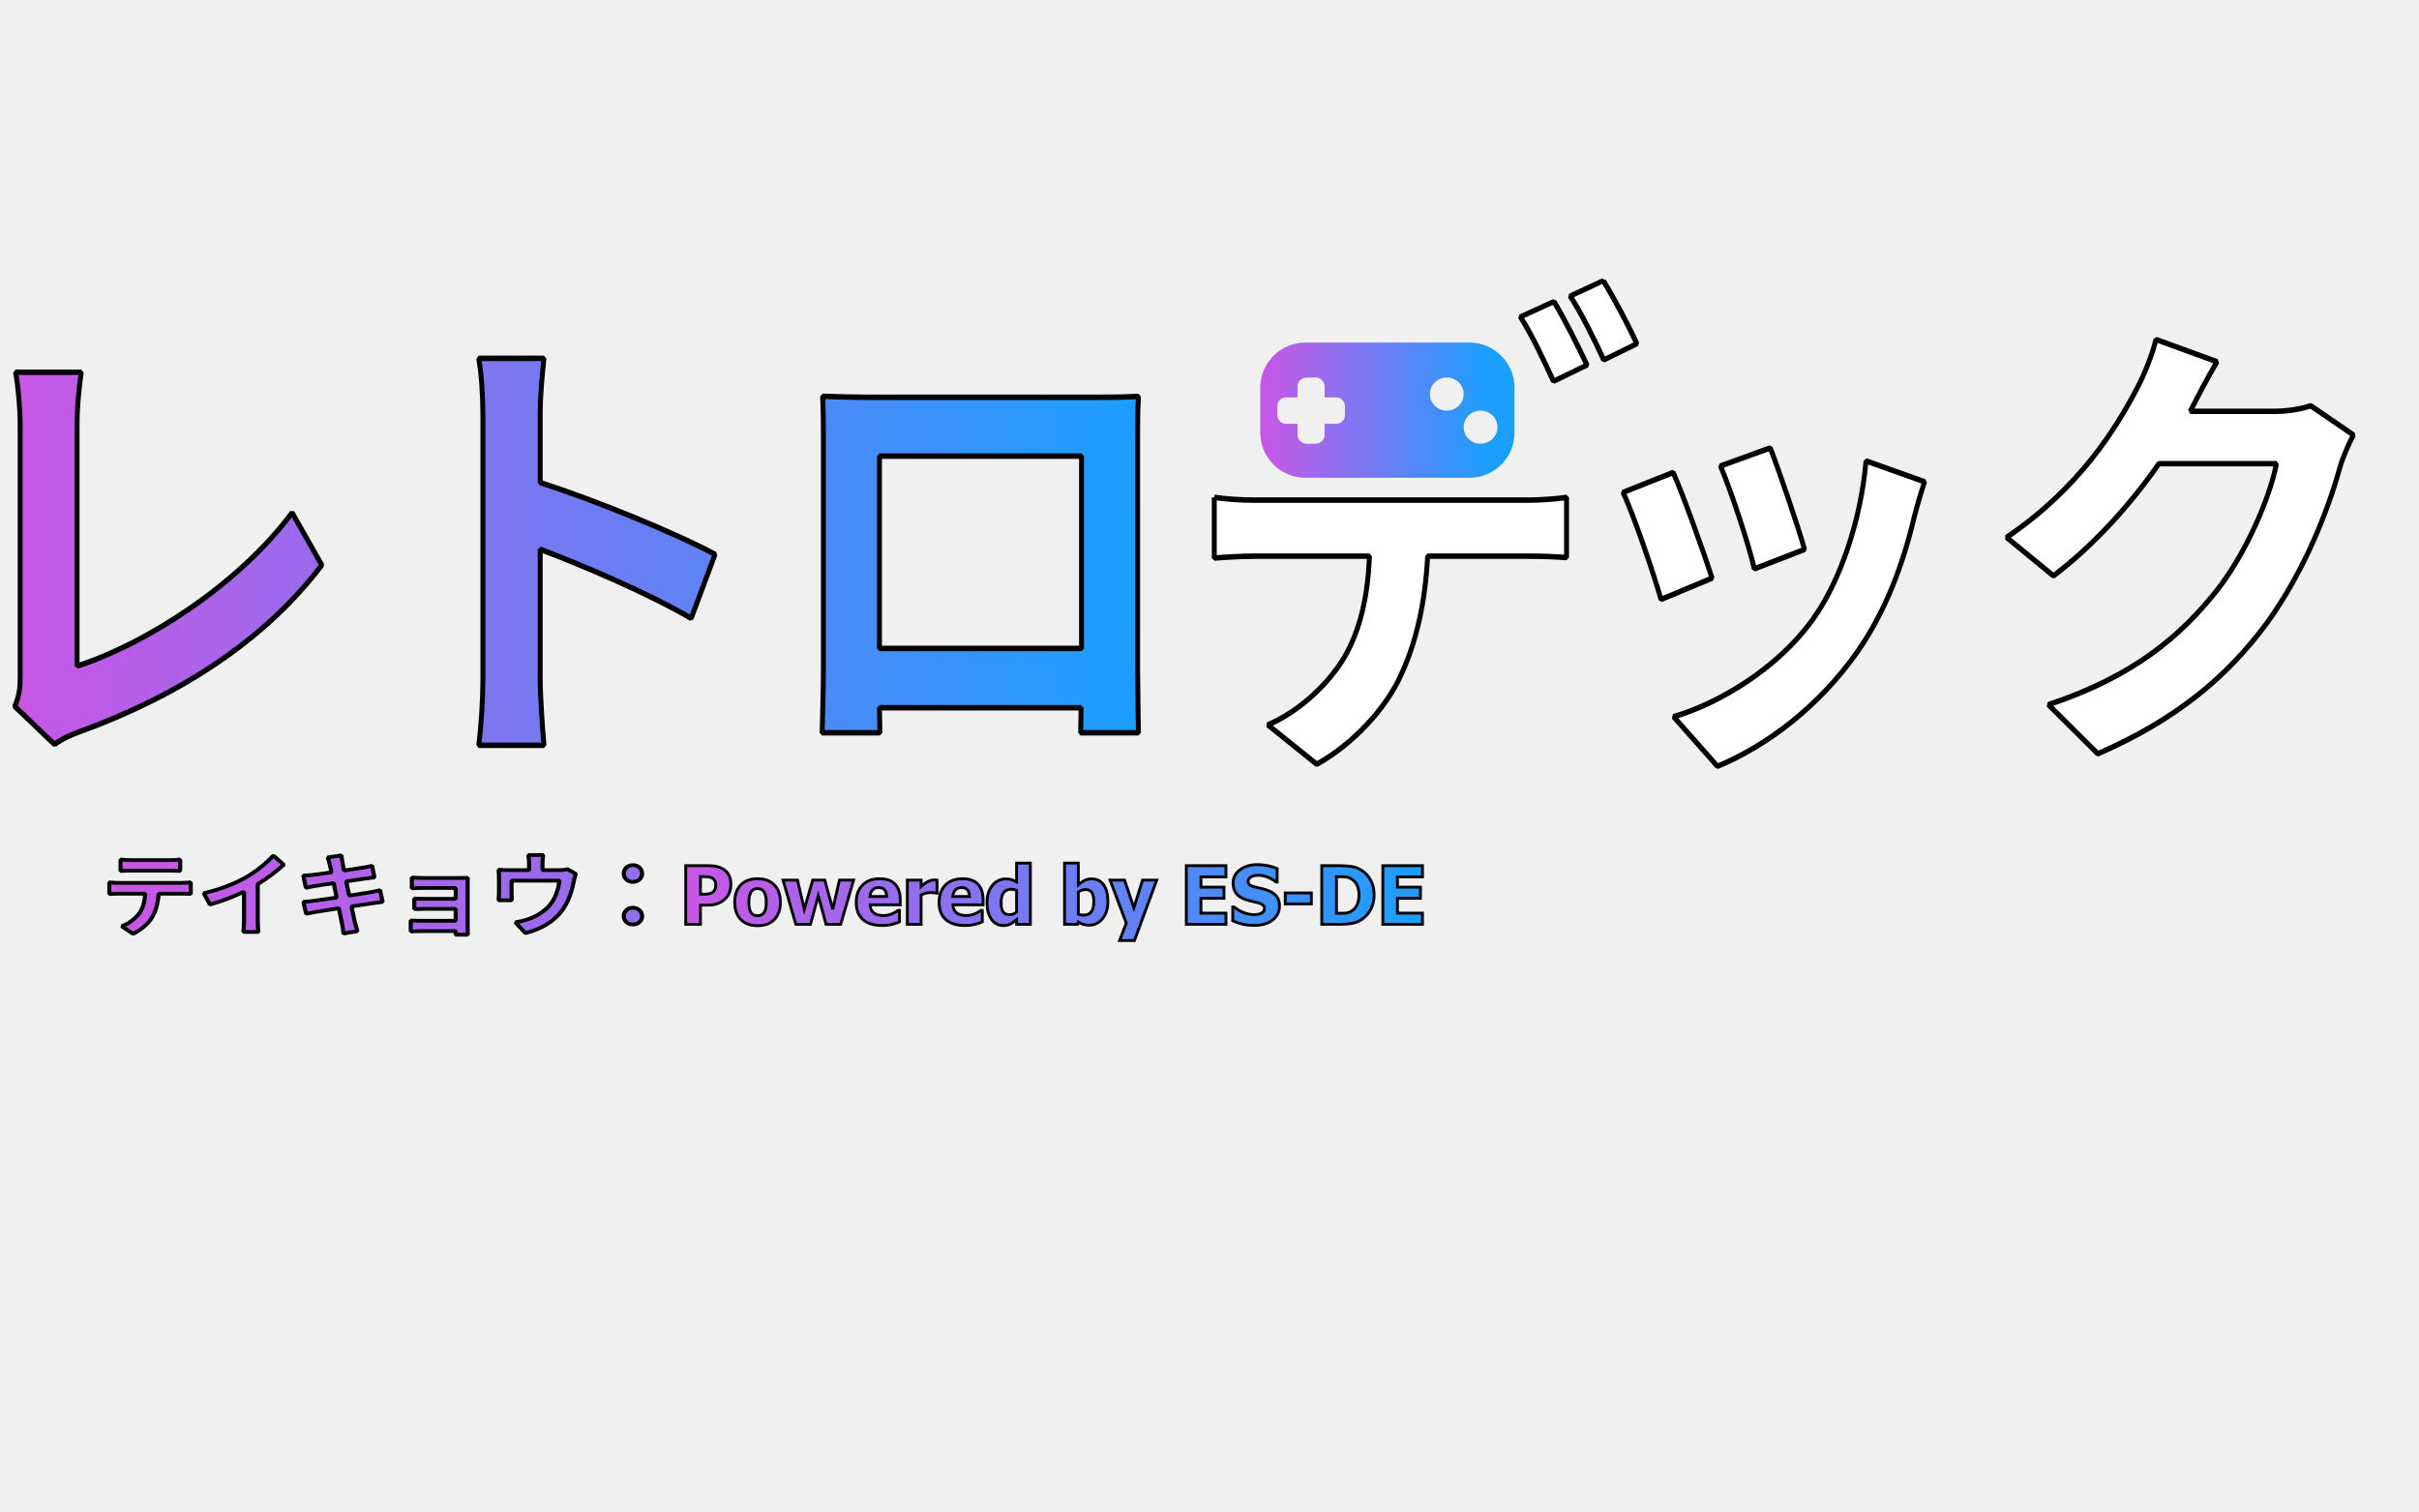
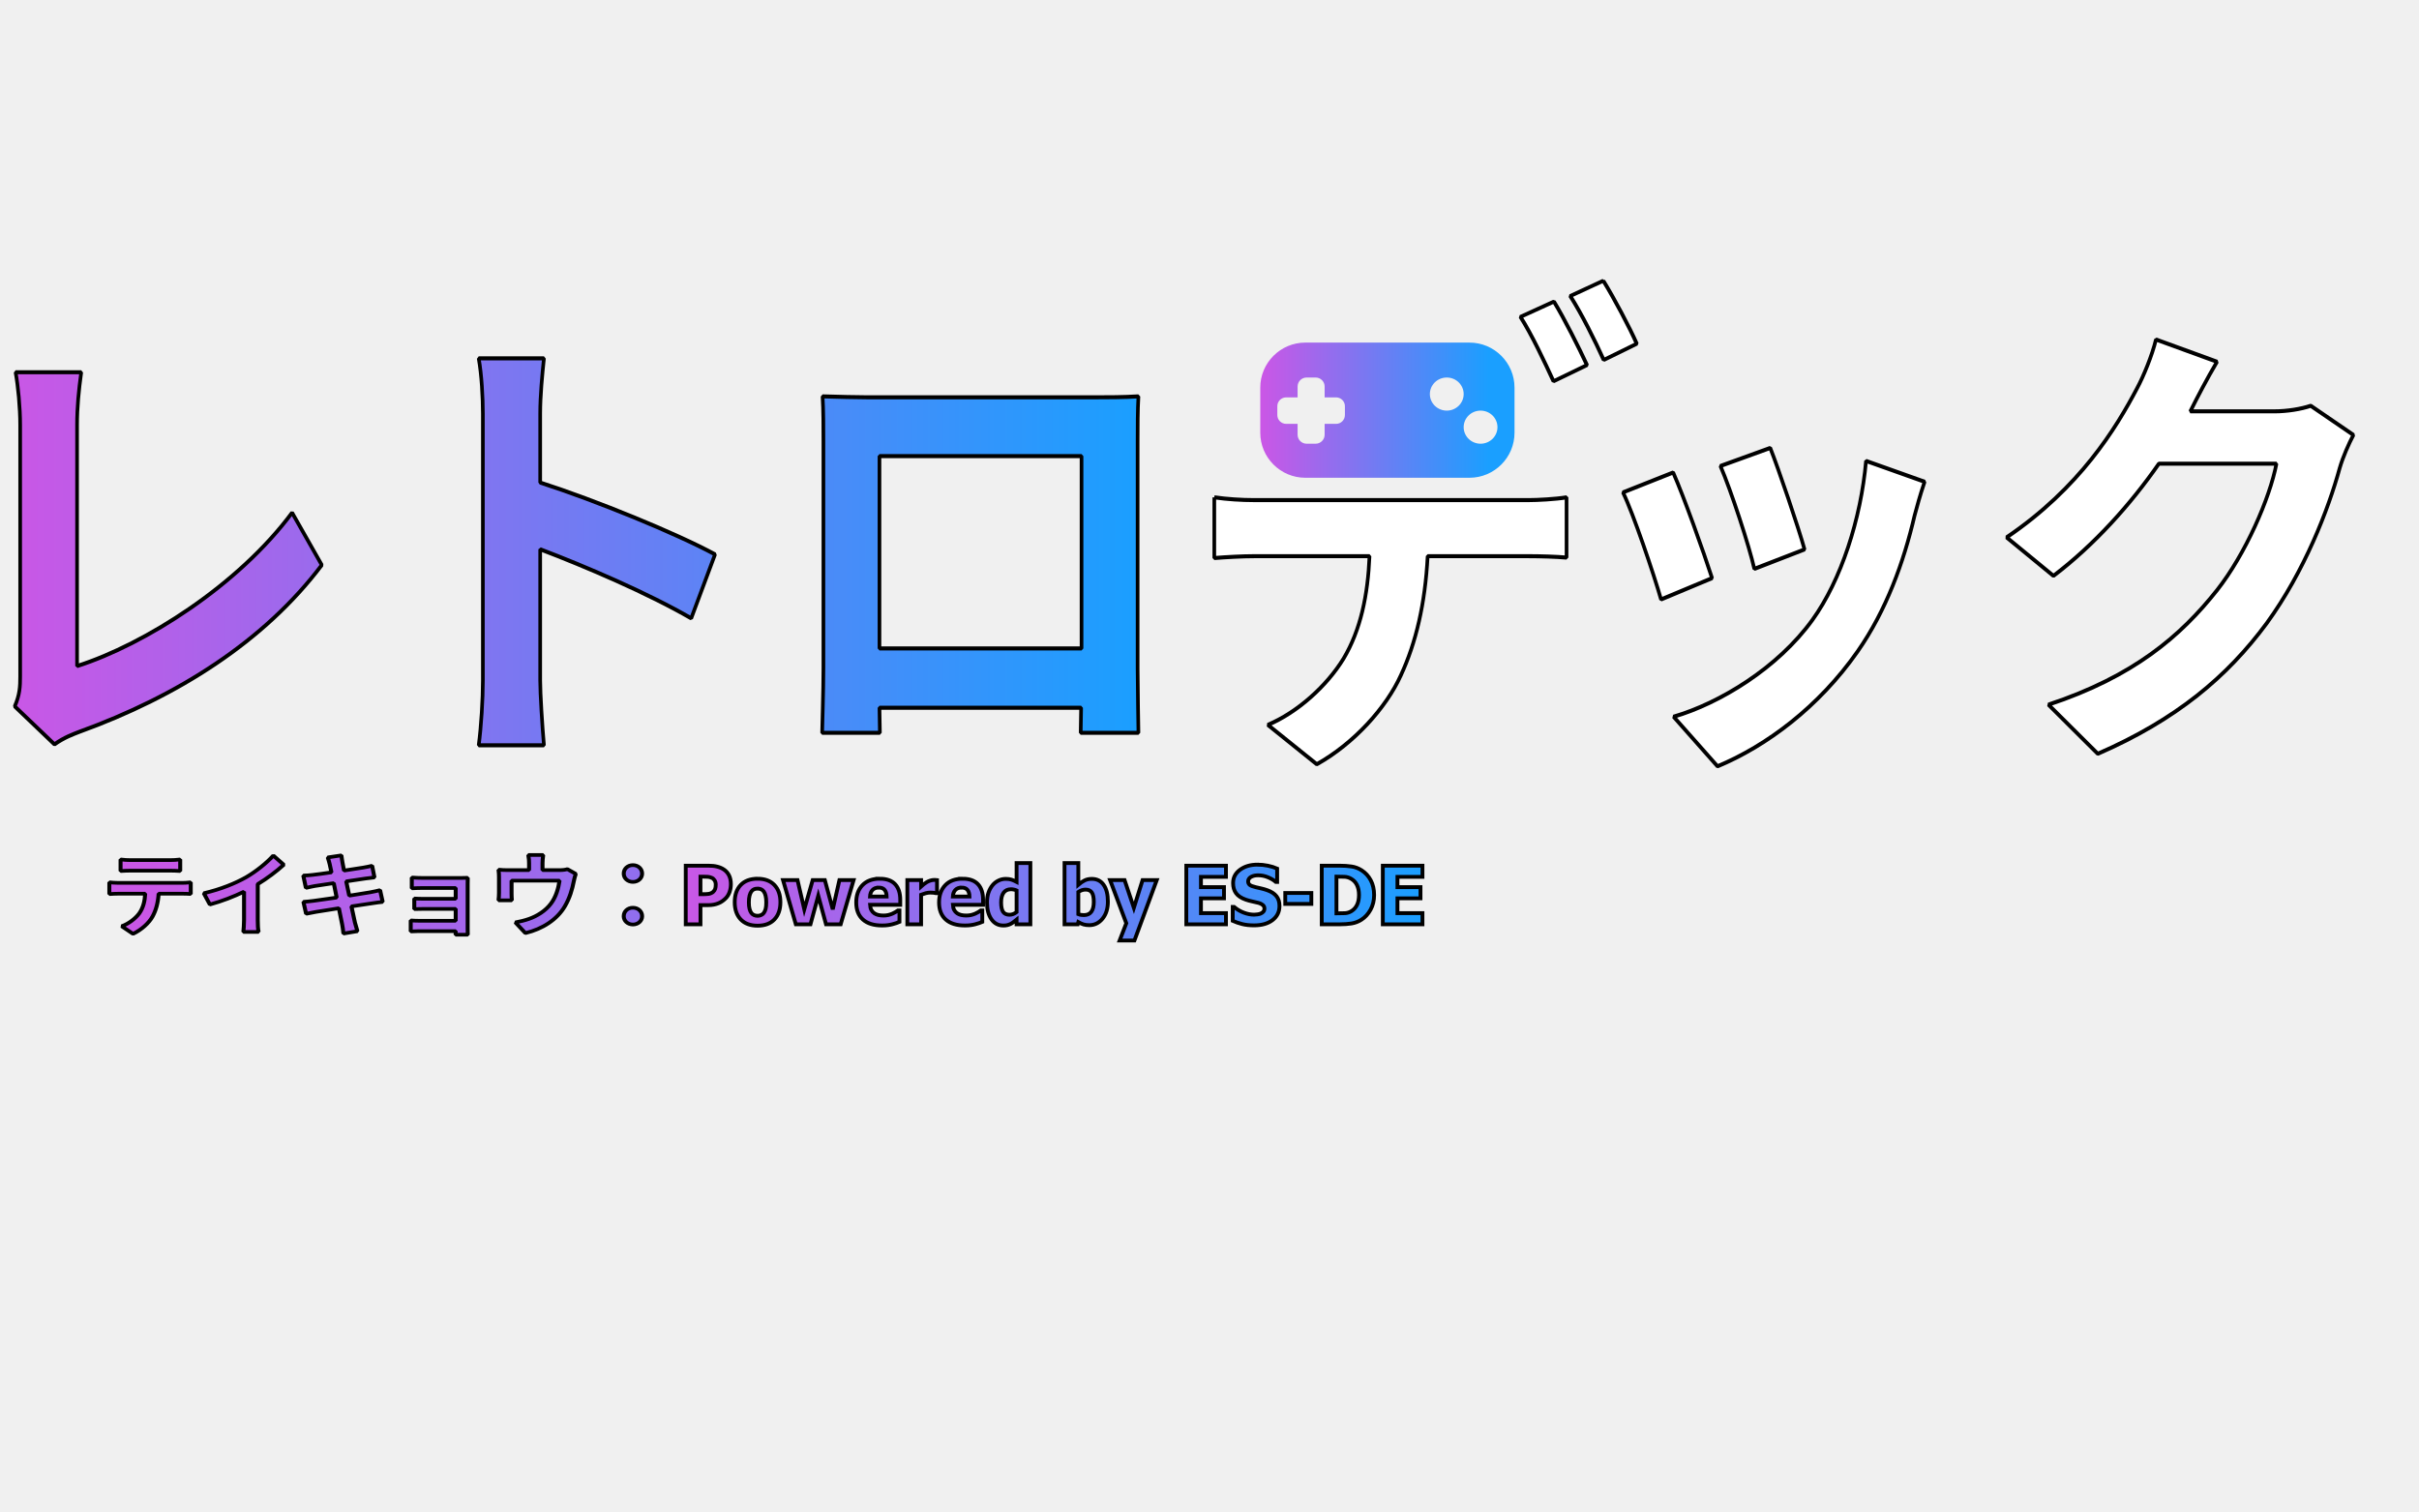
<svg xmlns="http://www.w3.org/2000/svg" xmlns:xlink="http://www.w3.org/1999/xlink" id="svg29" version="1.1" viewBox="0 0 1280 800">
  <defs id="defs33">
    <linearGradient id="linearGradient20">
      <stop style="stop-color:#c957e6;stop-opacity:1;" offset="0" id="stop20" />
      <stop style="stop-color:#1a9fff;stop-opacity:1;" offset="1" id="stop21" />
    </linearGradient>
    <linearGradient id="linearGradient14">
      <stop style="stop-color:#000000;stop-opacity:1;" offset="0" id="stop18" />
      <stop style="stop-color:#000000;stop-opacity:0;" offset="1" id="stop19" />
    </linearGradient>
    <linearGradient id="linearGradient8947" x1="44.404" x2="1324.4" y1="472.79" y2="472.79" gradientUnits="userSpaceOnUse">
      <stop id="stop8941" stop-color="#c957e6" offset="0" />
      <stop id="stop8943" stop-color="#1a9fff" offset="1" />
    </linearGradient>
    <linearGradient xlink:href="#linearGradient11" id="linearGradient12" x1="491.099" y1="555.233" x2="1261.696" y2="555.233" gradientUnits="userSpaceOnUse" />
    <linearGradient id="linearGradient11">
      <stop style="stop-color:#c957e6;stop-opacity:1;" offset="0" id="stop11" />
      <stop style="stop-color:#1a9fff;stop-opacity:1;" offset="1" id="stop12" />
    </linearGradient>
    <linearGradient xlink:href="#linearGradient11" id="linearGradient10" x1="5.36" y1="376.947" x2="631.233" y2="376.947" gradientUnits="userSpaceOnUse" />
    <linearGradient id="_Linear1-7" x1="0" y1="0" x2="1" y2="0" gradientUnits="userSpaceOnUse" gradientTransform="matrix(282.082,0,0,150,0,75)">
      <stop offset="0" style="stop-color:rgb(201,87,230);stop-opacity:1" id="stop14" />
      <stop offset="0.01" style="stop-color:rgb(201,87,230);stop-opacity:1" id="stop15" />
      <stop offset="0.9" style="stop-color:rgb(26,159,255);stop-opacity:1" id="stop16" />
      <stop offset="1" style="stop-color:rgb(26,159,255);stop-opacity:1" id="stop17" />
    </linearGradient>
    <linearGradient xlink:href="#linearGradient11" id="linearGradient1" gradientUnits="userSpaceOnUse" x1="491.099" y1="555.233" x2="1261.696" y2="555.233" />
    <linearGradient xlink:href="#linearGradient14" id="linearGradient19" x1="490.065" y1="555.233" x2="1261.934" y2="555.233" gradientUnits="userSpaceOnUse" />
    <linearGradient xlink:href="#linearGradient20" id="linearGradient21" x1="370.12" y1="588.429" x2="761.446" y2="588.429" gradientUnits="userSpaceOnUse" gradientTransform="translate(-8.010013,-111.1389)" />
  </defs>
  <linearGradient id="_Linear1" x2="1" gradientTransform="matrix(282.08 0 0 150 0 75)" gradientUnits="userSpaceOnUse">
    <stop id="stop2" stop-color="#c957e6" offset="0" />
    <stop id="stop4" stop-color="#c957e6" offset=".01" />
    <stop id="stop6" stop-color="#1a9fff" offset=".9" />
    <stop id="stop8" stop-color="#1a9fff" offset="1" />
  </linearGradient>
-   <g id="g10" transform="translate(-433.2434,-81.61212)" style="fill:url(#linearGradient12);stroke:#000000;stroke-opacity:1">
-     <text xml:space="preserve" style="font-style:normal;font-variant:normal;font-weight:bold;font-stretch:normal;font-size:49.19px;font-family:Dreams;-inkscape-font-specification:'Dreams Bold';letter-spacing:0px;display:inline;fill:url(#linearGradient1);fill-opacity:1;stroke:#000000;stroke-width:2.068;stroke-linecap:round;stroke-linejoin:bevel;stroke-opacity:1" x="467.97" y="595.764" id="text10" transform="scale(1.04013,0.9614183)">
-       <tspan id="tspan10" x="467.97" y="595.764" style="font-style:normal;font-variant:normal;font-weight:bold;font-stretch:normal;font-size:49.19px;font-family:Dreams;-inkscape-font-specification:'Dreams Bold';fill:url(#linearGradient1);stroke-width:2.068;stroke:#000000;stroke-opacity:1">テイキョウ：</tspan>
+   <g id="g10" transform="translate(-433.2434,-81.61212)" style="fill:url(#linearGradient12);stroke:#000000;stroke-opacity:1;stroke-width:2.024;stroke-dasharray:none">
+     <text xml:space="preserve" style="font-style:normal;font-variant:normal;font-weight:bold;font-stretch:normal;font-size:49.19px;font-family:Dreams;-inkscape-font-specification:'Dreams Bold';letter-spacing:0px;display:inline;fill:url(#linearGradient1);fill-opacity:1;stroke:#000000;stroke-width:2.024;stroke-linecap:round;stroke-linejoin:bevel;stroke-opacity:1;stroke-dasharray:none" x="467.97" y="595.764" id="text10" transform="scale(1.04013,0.9614183)">
+       <tspan id="tspan10" x="467.97" y="595.764" style="font-style:normal;font-variant:normal;font-weight:bold;font-stretch:normal;font-size:49.19px;font-family:Dreams;-inkscape-font-specification:'Dreams Bold';fill:url(#linearGradient1);stroke-width:2.024;stroke:#000000;stroke-opacity:1;stroke-dasharray:none">テイキョウ：</tspan>
    </text>
  </g>
-   <g id="g2" transform="translate(2.702517,-104.7031)" style="display:inline;stroke:#000000;stroke-opacity:1">
-     <text xml:space="preserve" style="font-style:normal;font-variant:normal;font-weight:normal;font-stretch:normal;font-size:233.013px;font-family:Dreams;-inkscape-font-specification:Dreams;letter-spacing:0px;display:inline;fill:url(#linearGradient10);fill-opacity:1;stroke:#000000;stroke-width:2.743;stroke-linecap:round;stroke-linejoin:bevel;stroke-opacity:1" x="-40.077" y="463.978" id="text11" transform="scale(0.9500412,1.052586)">
-       <tspan id="tspan11" x="-40.077" y="463.978" style="font-style:normal;font-variant:normal;font-weight:bold;font-stretch:normal;font-family:Dreams;-inkscape-font-specification:'Dreams Bold';fill:url(#linearGradient10);fill-opacity:1;stroke:#000000;stroke-width:2.743;stroke-opacity:1">レトロ</tspan>
+   <g id="g2" transform="translate(2.702517,-104.7031)" style="display:inline;stroke:#000000;stroke-opacity:1;stroke-width:2.024;stroke-dasharray:none">
+     <text xml:space="preserve" style="font-style:normal;font-variant:normal;font-weight:normal;font-stretch:normal;font-size:233.013px;font-family:Dreams;-inkscape-font-specification:Dreams;letter-spacing:0px;display:inline;fill:url(#linearGradient10);fill-opacity:1;stroke:#000000;stroke-width:2.024;stroke-linecap:round;stroke-linejoin:bevel;stroke-opacity:1;stroke-dasharray:none" x="-40.077" y="463.978" id="text11" transform="scale(0.9500412,1.052586)">
+       <tspan id="tspan11" x="-40.077" y="463.978" style="font-style:normal;font-variant:normal;font-weight:bold;font-stretch:normal;font-family:Dreams;-inkscape-font-specification:'Dreams Bold';fill:url(#linearGradient10);fill-opacity:1;stroke:#000000;stroke-width:2.024;stroke-opacity:1;stroke-dasharray:none">レトロ</tspan>
    </text>
-     <text xml:space="preserve" style="font-style:normal;font-variant:normal;font-weight:normal;font-stretch:normal;font-size:233.013px;font-family:Dreams;-inkscape-font-specification:Dreams;letter-spacing:0px;display:inline;fill:#ffffff;fill-opacity:1;stroke:#000000;stroke-width:2.743;stroke-linecap:round;stroke-linejoin:bevel;stroke-opacity:1" x="865.451" y="463.121" id="text1" transform="scale(0.9500412,1.052586)">
-       <tspan id="tspan1" x="865.451" y="463.121" style="font-style:normal;font-variant:normal;font-weight:bold;font-stretch:normal;font-family:Dreams;-inkscape-font-specification:'Dreams Bold';fill:#ffffff;fill-opacity:1;stroke:#000000;stroke-width:2.743;stroke-opacity:1">ック</tspan>
+     <text xml:space="preserve" style="font-style:normal;font-variant:normal;font-weight:normal;font-stretch:normal;font-size:233.013px;font-family:Dreams;-inkscape-font-specification:Dreams;letter-spacing:0px;display:inline;fill:#ffffff;fill-opacity:1;stroke:#000000;stroke-width:2.024;stroke-linecap:round;stroke-linejoin:bevel;stroke-opacity:1;stroke-dasharray:none" x="865.451" y="463.121" id="text1" transform="scale(0.9500412,1.052586)">
+       <tspan id="tspan1" x="865.451" y="463.121" style="font-style:normal;font-variant:normal;font-weight:bold;font-stretch:normal;font-family:Dreams;-inkscape-font-specification:'Dreams Bold';fill:#ffffff;fill-opacity:1;stroke:#000000;stroke-width:2.024;stroke-opacity:1;stroke-dasharray:none">ック</tspan>
    </text>
-     <path style="font-weight:bold;font-size:233.013px;font-family:Dreams;-inkscape-font-specification:'Dreams Bold';letter-spacing:0px;fill:#ffffff;stroke:#000000;stroke-width:2.743;stroke-linecap:round;stroke-linejoin:bevel;stroke-opacity:1" d="m 673.478,349.543 v 30.525 c 6.524,-0.466 15.612,-0.932 22.369,-0.932 h 64.079 c -0.932,19.573 -4.893,37.049 -14.447,51.496 -9.321,13.748 -25.631,27.03 -42.175,33.321 l 27.263,19.806 c 20.738,-10.486 38.68,-28.428 46.836,-44.738 8.388,-16.311 13.515,-35.884 14.913,-59.884 h 56.156 c 6.524,0 15.379,0.233 21.204,0.699 v -30.292 c -6.058,0.932 -16.311,1.398 -21.204,1.398 H 695.847 c -7.223,0 -15.379,-0.466 -22.369,-1.398 z" transform="scale(0.9500412,1.052586)" id="path3" />
-     <path style="font-weight:bold;font-size:233.013px;font-family:Dreams;-inkscape-font-specification:'Dreams Bold';letter-spacing:0px;fill:#ffffff;stroke:#000000;stroke-width:2.743;stroke-linecap:round;stroke-linejoin:bevel;stroke-opacity:1" d="m 845.676,253.282 -17.488,8.094 c 5.977,9.32 13.061,23.546 17.71,33.847 l 17.488,-8.584 c -3.763,-8.584 -11.954,-24.036 -17.71,-33.356 z" id="path2" />
-     <path style="font-weight:bold;font-size:233.013px;font-family:Dreams;-inkscape-font-specification:'Dreams Bold';letter-spacing:0px;fill:#ffffff;stroke:#000000;stroke-width:2.743;stroke-linecap:round;stroke-linejoin:bevel;stroke-opacity:1" d="m 819.554,264.319 -17.71,8.094 c 5.977,9.32 12.84,24.036 17.488,34.092 l 17.71,-8.584 c -4.206,-9.075 -11.954,-24.527 -17.488,-33.601 z" id="text2" />
+     <path style="font-weight:bold;font-size:233.013px;font-family:Dreams;-inkscape-font-specification:'Dreams Bold';letter-spacing:0px;fill:#ffffff;stroke:#000000;stroke-width:2.024;stroke-linecap:round;stroke-linejoin:bevel;stroke-opacity:1;stroke-dasharray:none" d="m 673.478,349.543 v 30.525 c 6.524,-0.466 15.612,-0.932 22.369,-0.932 h 64.079 c -0.932,19.573 -4.893,37.049 -14.447,51.496 -9.321,13.748 -25.631,27.03 -42.175,33.321 l 27.263,19.806 c 20.738,-10.486 38.68,-28.428 46.836,-44.738 8.388,-16.311 13.515,-35.884 14.913,-59.884 h 56.156 c 6.524,0 15.379,0.233 21.204,0.699 v -30.292 c -6.058,0.932 -16.311,1.398 -21.204,1.398 H 695.847 c -7.223,0 -15.379,-0.466 -22.369,-1.398 z" transform="scale(0.9500412,1.052586)" id="path3" />
+     <path style="font-weight:bold;font-size:233.013px;font-family:Dreams;-inkscape-font-specification:'Dreams Bold';letter-spacing:0px;fill:#ffffff;stroke:#000000;stroke-width:2.024;stroke-linecap:round;stroke-linejoin:bevel;stroke-opacity:1;stroke-dasharray:none" d="m 845.676,253.282 -17.488,8.094 c 5.977,9.32 13.061,23.546 17.71,33.847 l 17.488,-8.584 c -3.763,-8.584 -11.954,-24.036 -17.71,-33.356 z" id="path2" />
+     <path style="font-weight:bold;font-size:233.013px;font-family:Dreams;-inkscape-font-specification:'Dreams Bold';letter-spacing:0px;fill:#ffffff;stroke:#000000;stroke-width:2.024;stroke-linecap:round;stroke-linejoin:bevel;stroke-opacity:1;stroke-dasharray:none" d="m 819.554,264.319 -17.71,8.094 c 5.977,9.32 12.84,24.036 17.488,34.092 l 17.71,-8.584 c -4.206,-9.075 -11.954,-24.527 -17.488,-33.601 z" id="text2" />
  </g>
-   <path id="path2-6" style="white-space:pre;shape-inside:url(#rect752);display:inline;fill:url(#linearGradient21);stroke:#000000;stroke-width:1.5;stroke-dasharray:none;stroke-opacity:1;paint-order:fill markers stroke" d="m 563.294,456.79 v 32.418 h 6.98 l 0.312,-1.168 c 0.972,0.556 1.889,0.967 2.75,1.23 0.861,0.264 1.874,0.395 3.041,0.395 2.792,0 5.133,-1.146 7.021,-3.438 1.889,-2.306 2.832,-5.319 2.832,-9.041 0,-3.764 -0.742,-6.709 -2.229,-8.834 -1.472,-2.125 -3.569,-3.188 -6.291,-3.188 -1.458,0 -2.744,0.284 -3.855,0.854 -1.111,0.569 -2.2,1.314 -3.27,2.23 v -11.459 z m -25.373,0.002 v 9.957 c -1.042,-0.542 -1.958,-0.938 -2.75,-1.187 -0.778,-0.264 -1.778,-0.396 -3,-0.396 -1.347,0 -2.626,0.299 -3.834,0.896 -1.208,0.583 -2.237,1.383 -3.084,2.396 -0.93,1.111 -1.66,2.416 -2.188,3.916 -0.528,1.5 -0.791,3.271 -0.791,5.312 0,3.694 0.778,6.645 2.334,8.854 1.555,2.208 3.665,3.312 6.332,3.312 0.792,0 1.474,-0.068 2.043,-0.207 0.569,-0.139 1.145,-0.347 1.729,-0.625 0.458,-0.222 0.987,-0.556 1.584,-1 0.611,-0.444 1.153,-0.861 1.625,-1.25 v 2.438 h 7.291 v -32.416 z m 127.455,0.832 c -3.68,0 -6.749,0.903 -9.207,2.709 -2.458,1.792 -3.688,4.138 -3.688,7.041 0,2.153 0.521,3.944 1.562,5.375 1.042,1.431 2.763,2.569 5.166,3.416 1.042,0.361 2.159,0.668 3.353,0.918 1.208,0.25 2.341,0.513 3.397,0.791 0.847,0.222 1.576,0.576 2.188,1.062 0.611,0.486 0.916,1.119 0.916,1.896 0,0.694 -0.188,1.257 -0.562,1.688 -0.375,0.417 -0.833,0.742 -1.375,0.979 -0.444,0.208 -1.035,0.362 -1.772,0.459 -0.722,0.097 -1.306,0.145 -1.75,0.145 -1.764,0 -3.582,-0.354 -5.457,-1.062 -1.875,-0.708 -3.591,-1.722 -5.146,-3.041 h -0.707 v 7.375 c 1.542,0.68 3.208,1.249 5,1.707 1.805,0.458 3.895,0.688 6.27,0.688 4.125,0 7.396,-0.938 9.812,-2.812 2.43,-1.875 3.647,-4.352 3.647,-7.436 0,-2.153 -0.528,-3.882 -1.584,-5.187 -1.042,-1.319 -2.638,-2.369 -4.791,-3.146 -1.097,-0.389 -2.133,-0.694 -3.106,-0.916 -0.958,-0.222 -1.958,-0.451 -3,-0.688 -1.611,-0.375 -2.7,-0.792 -3.269,-1.25 -0.556,-0.472 -0.834,-1.105 -0.834,-1.896 0,-0.542 0.174,-1.028 0.521,-1.459 0.361,-0.444 0.783,-0.778 1.269,-1 0.597,-0.278 1.167,-0.465 1.709,-0.562 0.542,-0.097 1.153,-0.145 1.834,-0.145 1.75,0 3.451,0.339 5.104,1.02 1.667,0.681 3.076,1.514 4.229,2.5 h 0.688 v -7.082 c -1.444,-0.639 -3.083,-1.147 -4.916,-1.521 -1.819,-0.375 -3.653,-0.562 -5.5,-0.562 z m -302.516,0.562 v 31.021 h 7.793 v -10.146 h 4.082 c 1.111,0 2.111,-0.091 3,-0.271 0.903,-0.181 1.736,-0.431 2.5,-0.75 0.764,-0.319 1.459,-0.708 2.084,-1.166 0.639,-0.458 1.222,-0.958 1.75,-1.5 0.861,-0.875 1.52,-1.964 1.979,-3.27 0.458,-1.306 0.688,-2.681 0.688,-4.125 0,-1.792 -0.318,-3.333 -0.957,-4.625 -0.639,-1.306 -1.542,-2.347 -2.709,-3.125 -1.056,-0.708 -2.235,-1.224 -3.541,-1.543 -1.292,-0.333 -2.833,-0.5 -4.625,-0.5 z m 264.871,0 v 31.02 h 20.979 v -5.916 h -13.229 v -7.832 h 12.187 v -5.918 h -12.187 v -5.438 h 13.229 v -5.916 z m 71.664,0 v 31.021 h 9.709 c 2.139,0 4.152,-0.146 6.041,-0.438 1.903,-0.305 3.66,-0.98 5.271,-2.021 1.931,-1.222 3.527,-2.972 4.791,-5.25 1.264,-2.292 1.895,-4.883 1.895,-7.771 0,-3 -0.589,-5.604 -1.77,-7.812 -1.181,-2.222 -2.792,-3.985 -4.834,-5.291 -1.667,-1.069 -3.451,-1.744 -5.354,-2.021 -1.903,-0.278 -3.945,-0.416 -6.125,-0.416 z m 32.312,0 v 31.02 h 20.979 v -5.916 h -13.229 v -7.832 h 12.188 v -5.918 h -12.188 v -5.438 h 13.229 v -5.916 z m -24.521,5.791 h 0.146 c 1.611,0 2.994,0.029 4.146,0.084 1.167,0.056 2.276,0.376 3.332,0.959 1.458,0.819 2.536,1.958 3.23,3.416 0.708,1.444 1.062,3.187 1.062,5.229 v 0.002 c 0,2.042 -0.333,3.771 -1,5.187 -0.667,1.417 -1.64,2.527 -2.918,3.332 -1.083,0.681 -2.229,1.056 -3.438,1.125 -1.194,0.056 -2.666,0.084 -4.416,0.084 h -0.146 z m -336.535,0.002 h 1.105 c 1.153,0 2.062,0.026 2.729,0.082 0.681,0.042 1.389,0.224 2.125,0.543 0.583,0.236 1.083,0.674 1.5,1.312 0.417,0.625 0.625,1.375 0.625,2.25 0,0.944 -0.097,1.694 -0.291,2.25 -0.181,0.556 -0.535,1.09 -1.062,1.604 -0.25,0.25 -0.612,0.479 -1.084,0.688 -0.458,0.194 -0.896,0.327 -1.312,0.396 -0.486,0.083 -1.056,0.131 -1.709,0.145 -0.653,0.014 -1.346,0.021 -2.082,0.021 h -0.543 z m 30.209,1.104 c -3.819,0 -6.791,1.104 -8.916,3.312 -2.111,2.194 -3.168,5.236 -3.168,9.125 0,3.847 1.057,6.881 3.168,9.104 2.125,2.208 5.097,3.312 8.916,3.312 3.847,0 6.819,-1.104 8.916,-3.312 2.111,-2.222 3.166,-5.256 3.166,-9.104 0,-3.861 -1.055,-6.895 -3.166,-9.104 -2.111,-2.222 -5.083,-3.334 -8.916,-3.334 z m 64.707,0 c -3.944,0 -7.015,1.138 -9.209,3.416 -2.194,2.278 -3.291,5.327 -3.291,9.146 0,3.903 1.172,6.909 3.52,9.02 2.361,2.111 5.751,3.168 10.168,3.168 1.208,0 2.229,-0.062 3.062,-0.188 0.847,-0.111 1.665,-0.272 2.457,-0.48 0.861,-0.208 1.535,-0.409 2.021,-0.604 0.5,-0.208 1.047,-0.43 1.645,-0.666 v -6.021 h -0.77 c -0.319,0.236 -0.736,0.507 -1.25,0.812 -0.5,0.306 -1.049,0.59 -1.646,0.854 -0.681,0.306 -1.431,0.556 -2.25,0.75 -0.819,0.18 -1.653,0.271 -2.5,0.271 -0.986,0 -1.895,-0.091 -2.729,-0.271 -0.833,-0.194 -1.563,-0.507 -2.188,-0.938 -0.639,-0.431 -1.152,-1.006 -1.541,-1.729 -0.389,-0.736 -0.618,-1.645 -0.688,-2.729 h 15.979 v -2.625 c 0,-3.597 -0.903,-6.36 -2.709,-8.291 -1.805,-1.93 -4.499,-2.896 -8.082,-2.896 z m 43.832,0 c -3.944,0 -7.013,1.138 -9.207,3.416 -2.194,2.278 -3.293,5.327 -3.293,9.146 0,3.903 1.174,6.909 3.521,9.02 2.361,2.111 5.749,3.168 10.166,3.168 1.208,0 2.229,-0.062 3.062,-0.188 0.847,-0.111 1.667,-0.272 2.459,-0.48 0.861,-0.208 1.535,-0.409 2.021,-0.604 0.5,-0.208 1.047,-0.43 1.645,-0.666 v -6.021 h -0.77 c -0.319,0.236 -0.736,0.507 -1.25,0.812 -0.5,0.306 -1.049,0.59 -1.646,0.854 -0.681,0.306 -1.431,0.556 -2.25,0.75 -0.819,0.18 -1.653,0.271 -2.5,0.271 -0.986,0 -1.895,-0.091 -2.729,-0.271 -0.833,-0.194 -1.563,-0.507 -2.188,-0.938 -0.639,-0.431 -1.154,-1.006 -1.543,-1.729 -0.389,-0.736 -0.618,-1.645 -0.687,-2.729 h 15.979 v -2.625 c 0,-3.597 -0.901,-6.362 -2.707,-8.293 -1.805,-1.93 -4.501,-2.895 -8.084,-2.895 z m -15.166,0.646 c -0.625,0 -1.292,0.117 -2,0.354 -0.694,0.222 -1.306,0.493 -1.834,0.813 -0.486,0.278 -1.028,0.653 -1.625,1.125 -0.583,0.458 -1.042,0.841 -1.375,1.146 v -3.355 h -7.291 v 23.396 h 7.291 V 473.542 c 0.792,-0.306 1.604,-0.571 2.438,-0.793 0.847,-0.222 1.654,-0.332 2.418,-0.332 0.639,0 1.222,0.026 1.75,0.082 0.528,0.042 0.929,0.112 1.207,0.209 h 0.605 v -6.896 c -0.236,-0.028 -0.501,-0.049 -0.793,-0.062 -0.292,-0.014 -0.555,-0.019 -0.791,-0.019 z m -79.895,0.082 6.771,23.396 h 7.748 l 4.125,-15.125 4.105,15.125 h 7.75 l 6.832,-23.396 h -7.5 l -3.52,15.48 -4.188,-15.48 h -6.437 l -4.438,15.48 -3.584,-15.48 z m 173.061,0 8.582,22.832 -3.541,9.146 h 7.832 l 11.812,-31.979 h -7.5 l -4.604,14.666 -4.916,-14.666 z m -122.395,3.959 c 1.389,0 2.415,0.403 3.082,1.209 0.681,0.805 1.042,1.978 1.084,3.52 h -8.813 c 0.083,-1.458 0.521,-2.61 1.312,-3.457 0.805,-0.847 1.917,-1.271 3.334,-1.271 z m 43.832,0 c 1.389,0 2.417,0.403 3.084,1.209 0.68,0.805 1.042,1.978 1.084,3.52 h -8.812 c 0.083,-1.458 0.521,-2.61 1.312,-3.457 0.805,-0.847 1.915,-1.271 3.332,-1.271 z m -107.977,0.541 c 0.694,0 1.312,0.119 1.854,0.355 0.542,0.222 1.028,0.624 1.459,1.207 0.403,0.556 0.715,1.3 0.938,2.23 0.236,0.917 0.354,2.068 0.354,3.457 0,1.486 -0.112,2.653 -0.334,3.5 -0.222,0.833 -0.548,1.549 -0.979,2.146 -0.361,0.5 -0.848,0.875 -1.459,1.125 -0.597,0.25 -1.186,0.375 -1.77,0.375 -0.708,0 -1.354,-0.125 -1.938,-0.375 -0.583,-0.25 -1.07,-0.646 -1.459,-1.187 -0.375,-0.528 -0.68,-1.229 -0.916,-2.104 -0.236,-0.889 -0.354,-2.05 -0.354,-3.48 0,-1.431 0.125,-2.618 0.375,-3.563 0.25,-0.944 0.583,-1.687 1,-2.229 0.444,-0.569 0.929,-0.952 1.457,-1.146 0.528,-0.208 1.119,-0.312 1.771,-0.312 z m 134.143,0.334 c 0.417,0 0.917,0.062 1.5,0.188 0.583,0.111 1.057,0.257 1.418,0.438 v 11.479 c -0.542,0.431 -1.14,0.771 -1.793,1.021 -0.653,0.25 -1.299,0.375 -1.938,0.375 -1.569,0 -2.708,-0.515 -3.416,-1.543 -0.694,-1.028 -1.041,-2.694 -1.041,-5 0,-2.194 0.438,-3.901 1.313,-5.123 0.889,-1.222 2.207,-1.834 3.957,-1.834 z m 39.438,0.188 c 1.472,0 2.563,0.5 3.271,1.5 0.708,1 1.062,2.667 1.062,5 0,2.333 -0.438,4.083 -1.312,5.25 -0.861,1.167 -2.174,1.75 -3.938,1.75 -0.486,0 -0.98,-0.036 -1.48,-0.105 -0.486,-0.07 -0.971,-0.2 -1.457,-0.395 v -11.75 c 0.625,-0.417 1.256,-0.729 1.895,-0.938 0.653,-0.208 1.306,-0.312 1.959,-0.312 z m 105.643,1.791 v 5.791 h 13.812 v -5.791 z" />
+   <path id="path2-6" style="white-space:pre;shape-inside:url(#rect752);display:inline;fill:url(#linearGradient21);stroke:#000000;stroke-width:2.024;stroke-dasharray:none;stroke-opacity:1;paint-order:fill markers stroke" d="m 563.294,456.79 v 32.418 h 6.98 l 0.312,-1.168 c 0.972,0.556 1.889,0.967 2.75,1.23 0.861,0.264 1.874,0.395 3.041,0.395 2.792,0 5.133,-1.146 7.021,-3.438 1.889,-2.306 2.832,-5.319 2.832,-9.041 0,-3.764 -0.742,-6.709 -2.229,-8.834 -1.472,-2.125 -3.569,-3.188 -6.291,-3.188 -1.458,0 -2.744,0.284 -3.855,0.854 -1.111,0.569 -2.2,1.314 -3.27,2.23 v -11.459 z m -25.373,0.002 v 9.957 c -1.042,-0.542 -1.958,-0.938 -2.75,-1.187 -0.778,-0.264 -1.778,-0.396 -3,-0.396 -1.347,0 -2.626,0.299 -3.834,0.896 -1.208,0.583 -2.237,1.383 -3.084,2.396 -0.93,1.111 -1.66,2.416 -2.188,3.916 -0.528,1.5 -0.791,3.271 -0.791,5.312 0,3.694 0.778,6.645 2.334,8.854 1.555,2.208 3.665,3.312 6.332,3.312 0.792,0 1.474,-0.068 2.043,-0.207 0.569,-0.139 1.145,-0.347 1.729,-0.625 0.458,-0.222 0.987,-0.556 1.584,-1 0.611,-0.444 1.153,-0.861 1.625,-1.25 v 2.438 h 7.291 v -32.416 z m 127.455,0.832 c -3.68,0 -6.749,0.903 -9.207,2.709 -2.458,1.792 -3.688,4.138 -3.688,7.041 0,2.153 0.521,3.944 1.562,5.375 1.042,1.431 2.763,2.569 5.166,3.416 1.042,0.361 2.159,0.668 3.353,0.918 1.208,0.25 2.341,0.513 3.397,0.791 0.847,0.222 1.576,0.576 2.188,1.062 0.611,0.486 0.916,1.119 0.916,1.896 0,0.694 -0.188,1.257 -0.562,1.688 -0.375,0.417 -0.833,0.742 -1.375,0.979 -0.444,0.208 -1.035,0.362 -1.772,0.459 -0.722,0.097 -1.306,0.145 -1.75,0.145 -1.764,0 -3.582,-0.354 -5.457,-1.062 -1.875,-0.708 -3.591,-1.722 -5.146,-3.041 h -0.707 v 7.375 c 1.542,0.68 3.208,1.249 5,1.707 1.805,0.458 3.895,0.688 6.27,0.688 4.125,0 7.396,-0.938 9.812,-2.812 2.43,-1.875 3.647,-4.352 3.647,-7.436 0,-2.153 -0.528,-3.882 -1.584,-5.187 -1.042,-1.319 -2.638,-2.369 -4.791,-3.146 -1.097,-0.389 -2.133,-0.694 -3.106,-0.916 -0.958,-0.222 -1.958,-0.451 -3,-0.688 -1.611,-0.375 -2.7,-0.792 -3.269,-1.25 -0.556,-0.472 -0.834,-1.105 -0.834,-1.896 0,-0.542 0.174,-1.028 0.521,-1.459 0.361,-0.444 0.783,-0.778 1.269,-1 0.597,-0.278 1.167,-0.465 1.709,-0.562 0.542,-0.097 1.153,-0.145 1.834,-0.145 1.75,0 3.451,0.339 5.104,1.02 1.667,0.681 3.076,1.514 4.229,2.5 h 0.688 v -7.082 c -1.444,-0.639 -3.083,-1.147 -4.916,-1.521 -1.819,-0.375 -3.653,-0.562 -5.5,-0.562 z m -302.516,0.562 v 31.021 h 7.793 v -10.146 h 4.082 c 1.111,0 2.111,-0.091 3,-0.271 0.903,-0.181 1.736,-0.431 2.5,-0.75 0.764,-0.319 1.459,-0.708 2.084,-1.166 0.639,-0.458 1.222,-0.958 1.75,-1.5 0.861,-0.875 1.52,-1.964 1.979,-3.27 0.458,-1.306 0.688,-2.681 0.688,-4.125 0,-1.792 -0.318,-3.333 -0.957,-4.625 -0.639,-1.306 -1.542,-2.347 -2.709,-3.125 -1.056,-0.708 -2.235,-1.224 -3.541,-1.543 -1.292,-0.333 -2.833,-0.5 -4.625,-0.5 z m 264.871,0 v 31.02 h 20.979 v -5.916 h -13.229 v -7.832 h 12.187 v -5.918 h -12.187 v -5.438 h 13.229 v -5.916 z m 71.664,0 v 31.021 h 9.709 c 2.139,0 4.152,-0.146 6.041,-0.438 1.903,-0.305 3.66,-0.98 5.271,-2.021 1.931,-1.222 3.527,-2.972 4.791,-5.25 1.264,-2.292 1.895,-4.883 1.895,-7.771 0,-3 -0.589,-5.604 -1.77,-7.812 -1.181,-2.222 -2.792,-3.985 -4.834,-5.291 -1.667,-1.069 -3.451,-1.744 -5.354,-2.021 -1.903,-0.278 -3.945,-0.416 -6.125,-0.416 z m 32.312,0 v 31.02 h 20.979 v -5.916 h -13.229 v -7.832 h 12.188 v -5.918 h -12.188 v -5.438 h 13.229 v -5.916 z m -24.521,5.791 h 0.146 c 1.611,0 2.994,0.029 4.146,0.084 1.167,0.056 2.276,0.376 3.332,0.959 1.458,0.819 2.536,1.958 3.23,3.416 0.708,1.444 1.062,3.187 1.062,5.229 v 0.002 c 0,2.042 -0.333,3.771 -1,5.187 -0.667,1.417 -1.64,2.527 -2.918,3.332 -1.083,0.681 -2.229,1.056 -3.438,1.125 -1.194,0.056 -2.666,0.084 -4.416,0.084 h -0.146 z m -336.535,0.002 h 1.105 c 1.153,0 2.062,0.026 2.729,0.082 0.681,0.042 1.389,0.224 2.125,0.543 0.583,0.236 1.083,0.674 1.5,1.312 0.417,0.625 0.625,1.375 0.625,2.25 0,0.944 -0.097,1.694 -0.291,2.25 -0.181,0.556 -0.535,1.09 -1.062,1.604 -0.25,0.25 -0.612,0.479 -1.084,0.688 -0.458,0.194 -0.896,0.327 -1.312,0.396 -0.486,0.083 -1.056,0.131 -1.709,0.145 -0.653,0.014 -1.346,0.021 -2.082,0.021 h -0.543 z m 30.209,1.104 c -3.819,0 -6.791,1.104 -8.916,3.312 -2.111,2.194 -3.168,5.236 -3.168,9.125 0,3.847 1.057,6.881 3.168,9.104 2.125,2.208 5.097,3.312 8.916,3.312 3.847,0 6.819,-1.104 8.916,-3.312 2.111,-2.222 3.166,-5.256 3.166,-9.104 0,-3.861 -1.055,-6.895 -3.166,-9.104 -2.111,-2.222 -5.083,-3.334 -8.916,-3.334 z m 64.707,0 c -3.944,0 -7.015,1.138 -9.209,3.416 -2.194,2.278 -3.291,5.327 -3.291,9.146 0,3.903 1.172,6.909 3.52,9.02 2.361,2.111 5.751,3.168 10.168,3.168 1.208,0 2.229,-0.062 3.062,-0.188 0.847,-0.111 1.665,-0.272 2.457,-0.48 0.861,-0.208 1.535,-0.409 2.021,-0.604 0.5,-0.208 1.047,-0.43 1.645,-0.666 v -6.021 h -0.77 c -0.319,0.236 -0.736,0.507 -1.25,0.812 -0.5,0.306 -1.049,0.59 -1.646,0.854 -0.681,0.306 -1.431,0.556 -2.25,0.75 -0.819,0.18 -1.653,0.271 -2.5,0.271 -0.986,0 -1.895,-0.091 -2.729,-0.271 -0.833,-0.194 -1.563,-0.507 -2.188,-0.938 -0.639,-0.431 -1.152,-1.006 -1.541,-1.729 -0.389,-0.736 -0.618,-1.645 -0.688,-2.729 h 15.979 v -2.625 c 0,-3.597 -0.903,-6.36 -2.709,-8.291 -1.805,-1.93 -4.499,-2.896 -8.082,-2.896 z m 43.832,0 c -3.944,0 -7.013,1.138 -9.207,3.416 -2.194,2.278 -3.293,5.327 -3.293,9.146 0,3.903 1.174,6.909 3.521,9.02 2.361,2.111 5.749,3.168 10.166,3.168 1.208,0 2.229,-0.062 3.062,-0.188 0.847,-0.111 1.667,-0.272 2.459,-0.48 0.861,-0.208 1.535,-0.409 2.021,-0.604 0.5,-0.208 1.047,-0.43 1.645,-0.666 v -6.021 h -0.77 c -0.319,0.236 -0.736,0.507 -1.25,0.812 -0.5,0.306 -1.049,0.59 -1.646,0.854 -0.681,0.306 -1.431,0.556 -2.25,0.75 -0.819,0.18 -1.653,0.271 -2.5,0.271 -0.986,0 -1.895,-0.091 -2.729,-0.271 -0.833,-0.194 -1.563,-0.507 -2.188,-0.938 -0.639,-0.431 -1.154,-1.006 -1.543,-1.729 -0.389,-0.736 -0.618,-1.645 -0.687,-2.729 h 15.979 v -2.625 c 0,-3.597 -0.901,-6.362 -2.707,-8.293 -1.805,-1.93 -4.501,-2.895 -8.084,-2.895 z m -15.166,0.646 c -0.625,0 -1.292,0.117 -2,0.354 -0.694,0.222 -1.306,0.493 -1.834,0.813 -0.486,0.278 -1.028,0.653 -1.625,1.125 -0.583,0.458 -1.042,0.841 -1.375,1.146 v -3.355 h -7.291 v 23.396 h 7.291 V 473.542 c 0.792,-0.306 1.604,-0.571 2.438,-0.793 0.847,-0.222 1.654,-0.332 2.418,-0.332 0.639,0 1.222,0.026 1.75,0.082 0.528,0.042 0.929,0.112 1.207,0.209 h 0.605 v -6.896 c -0.236,-0.028 -0.501,-0.049 -0.793,-0.062 -0.292,-0.014 -0.555,-0.019 -0.791,-0.019 z m -79.895,0.082 6.771,23.396 h 7.748 l 4.125,-15.125 4.105,15.125 h 7.75 l 6.832,-23.396 h -7.5 l -3.52,15.48 -4.188,-15.48 h -6.437 l -4.438,15.48 -3.584,-15.48 z m 173.061,0 8.582,22.832 -3.541,9.146 h 7.832 l 11.812,-31.979 h -7.5 l -4.604,14.666 -4.916,-14.666 z m -122.395,3.959 c 1.389,0 2.415,0.403 3.082,1.209 0.681,0.805 1.042,1.978 1.084,3.52 h -8.813 c 0.083,-1.458 0.521,-2.61 1.312,-3.457 0.805,-0.847 1.917,-1.271 3.334,-1.271 z m 43.832,0 c 1.389,0 2.417,0.403 3.084,1.209 0.68,0.805 1.042,1.978 1.084,3.52 h -8.812 c 0.083,-1.458 0.521,-2.61 1.312,-3.457 0.805,-0.847 1.915,-1.271 3.332,-1.271 z m -107.977,0.541 c 0.694,0 1.312,0.119 1.854,0.355 0.542,0.222 1.028,0.624 1.459,1.207 0.403,0.556 0.715,1.3 0.938,2.23 0.236,0.917 0.354,2.068 0.354,3.457 0,1.486 -0.112,2.653 -0.334,3.5 -0.222,0.833 -0.548,1.549 -0.979,2.146 -0.361,0.5 -0.848,0.875 -1.459,1.125 -0.597,0.25 -1.186,0.375 -1.77,0.375 -0.708,0 -1.354,-0.125 -1.938,-0.375 -0.583,-0.25 -1.07,-0.646 -1.459,-1.187 -0.375,-0.528 -0.68,-1.229 -0.916,-2.104 -0.236,-0.889 -0.354,-2.05 -0.354,-3.48 0,-1.431 0.125,-2.618 0.375,-3.563 0.25,-0.944 0.583,-1.687 1,-2.229 0.444,-0.569 0.929,-0.952 1.457,-1.146 0.528,-0.208 1.119,-0.312 1.771,-0.312 z m 134.143,0.334 c 0.417,0 0.917,0.062 1.5,0.188 0.583,0.111 1.057,0.257 1.418,0.438 v 11.479 c -0.542,0.431 -1.14,0.771 -1.793,1.021 -0.653,0.25 -1.299,0.375 -1.938,0.375 -1.569,0 -2.708,-0.515 -3.416,-1.543 -0.694,-1.028 -1.041,-2.694 -1.041,-5 0,-2.194 0.438,-3.901 1.313,-5.123 0.889,-1.222 2.207,-1.834 3.957,-1.834 z m 39.438,0.188 c 1.472,0 2.563,0.5 3.271,1.5 0.708,1 1.062,2.667 1.062,5 0,2.333 -0.438,4.083 -1.312,5.25 -0.861,1.167 -2.174,1.75 -3.938,1.75 -0.486,0 -0.98,-0.036 -1.48,-0.105 -0.486,-0.07 -0.971,-0.2 -1.457,-0.395 v -11.75 c 0.625,-0.417 1.256,-0.729 1.895,-0.938 0.653,-0.208 1.306,-0.312 1.959,-0.312 z m 105.643,1.791 v 5.791 h 13.812 v -5.791 z" />
  <g id="Gamepad-9" transform="matrix(0.476929,0,0,0.476929,666.8647,181.3236)" style="display:inline">
    <path d="m 282.082,100 c 0,27.596 -22.404,50 -50,50 H 50 C 22.404,150 0,127.596 0,100 V 50 C 0,22.404 22.404,0 50,0 h 182.082 c 27.596,0 50,22.404 50,50 z M 41.412,60.799 H 28.71 c -5.406,0 -9.794,4.389 -9.794,9.794 v 9.794 c 0,5.405 4.388,9.793 9.794,9.793 h 12.702 v 12.036 c 0,5.519 4.481,10 10,10 h 10 c 5.52,0 10,-4.481 10,-10 V 90.18 h 12.71 c 5.406,0 9.794,-4.388 9.794,-9.793 v -9.794 c 0,-5.405 -4.388,-9.794 -9.794,-9.794 H 71.412 V 48.763 c 0,-5.519 -4.48,-10 -10,-10 h -10 c -5.519,0 -10,4.481 -10,10 z m 146.752,-3.672 c 0,10.134 8.402,18.363 18.75,18.363 10.348,0 18.75,-8.229 18.75,-18.363 0,-10.135 -8.402,-18.364 -18.75,-18.364 -10.348,0 -18.75,8.229 -18.75,18.364 z m 37.5,36.726 c 0,10.135 8.402,18.363 18.75,18.363 10.348,0 18.75,-8.228 18.75,-18.363 0,-10.135 -8.402,-18.363 -18.75,-18.363 -10.348,0 -18.75,8.228 -18.75,18.363 z" fill="url(#_Linear1)" id="path9" style="fill:url(#_Linear1-7)" />
  </g>
</svg>
